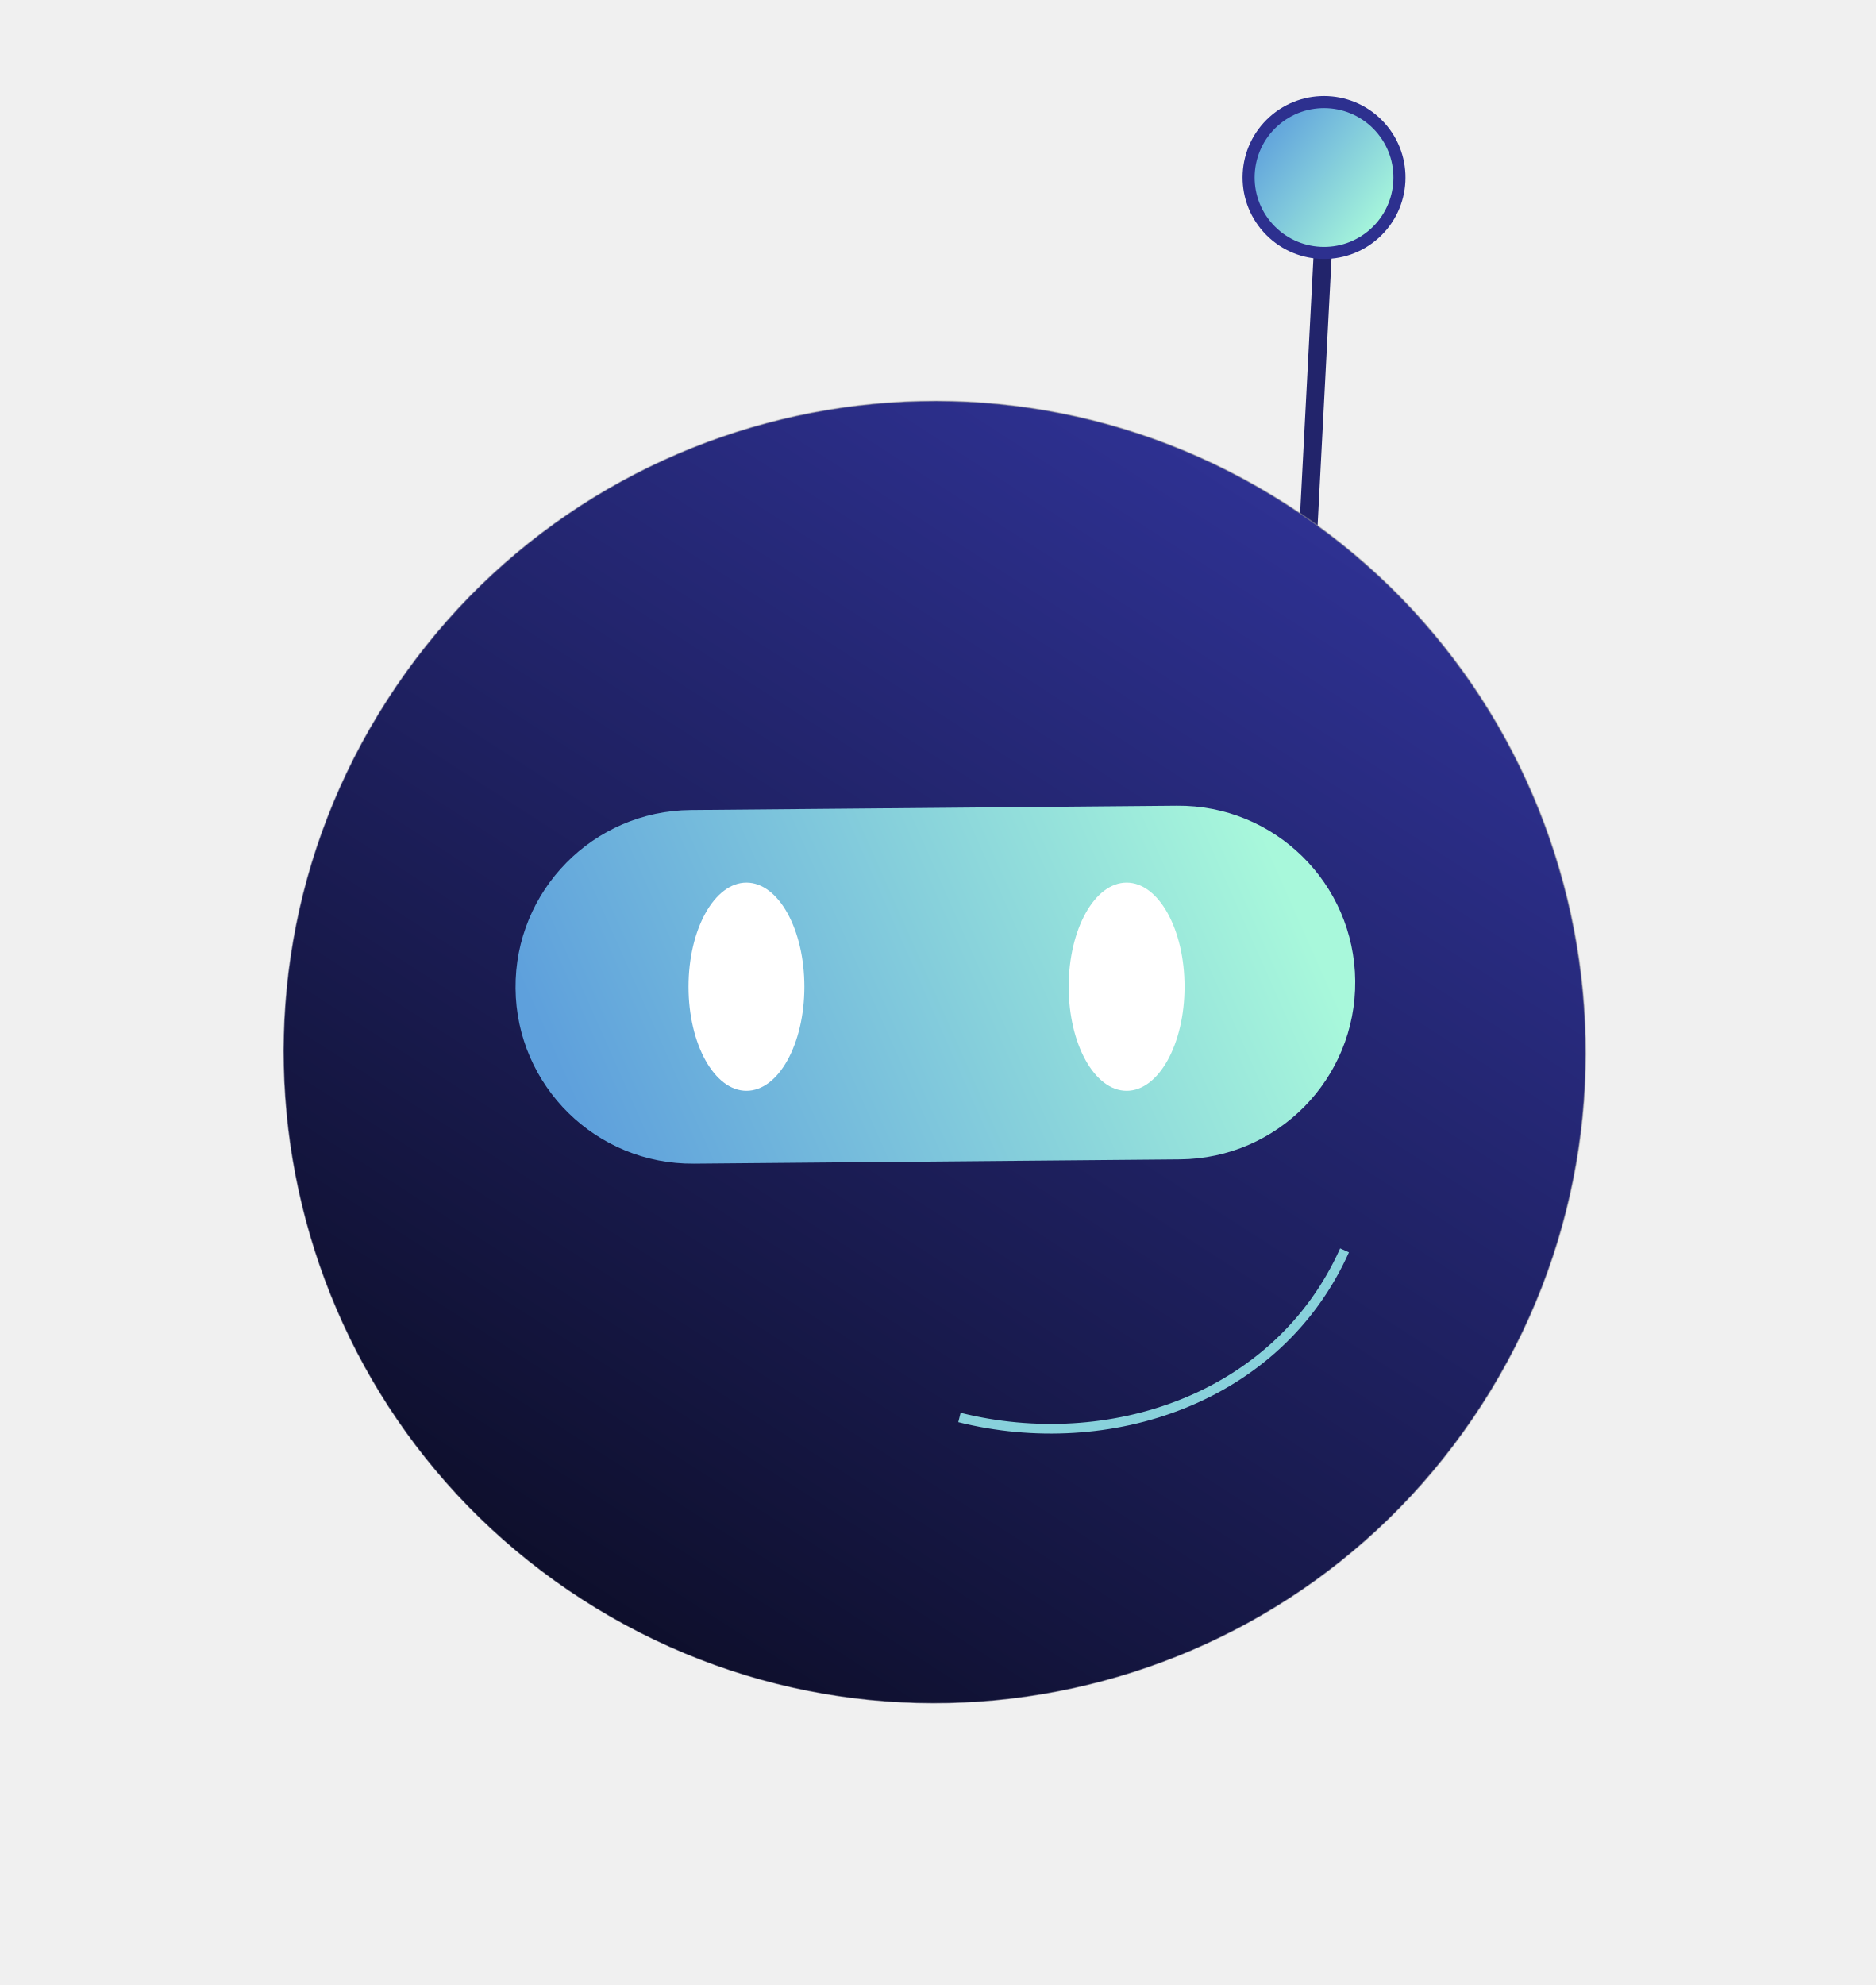
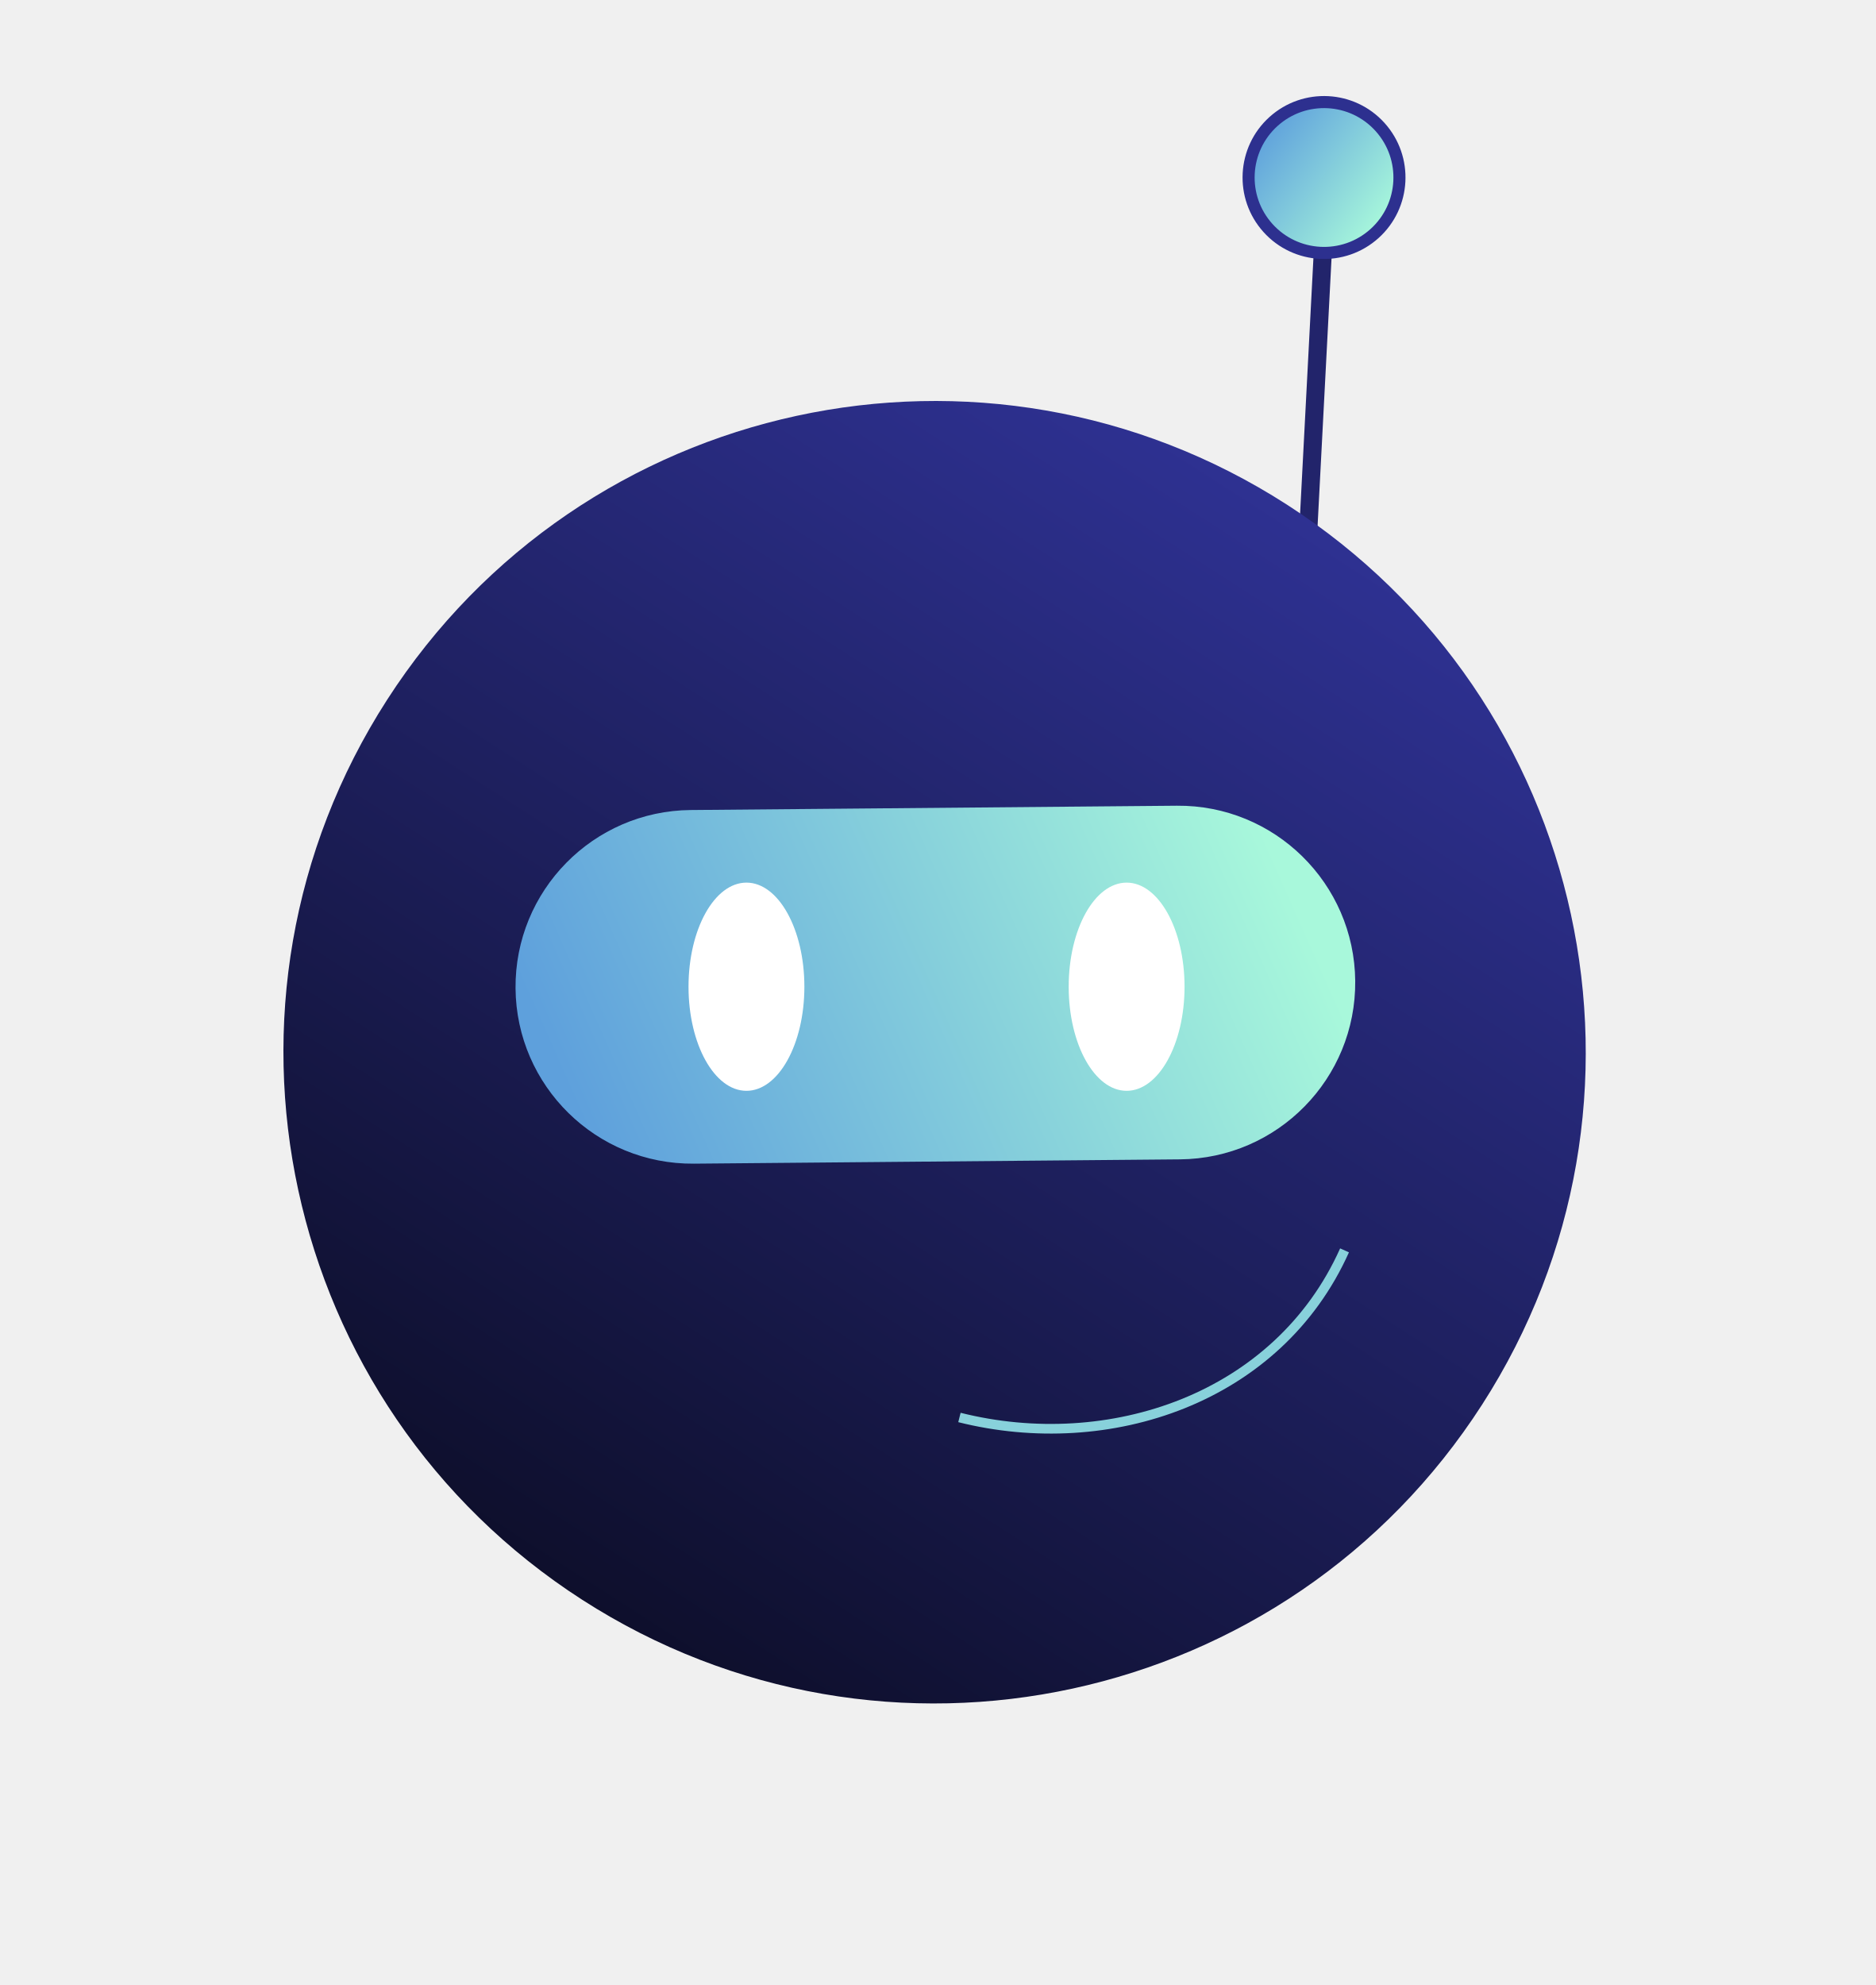
<svg xmlns="http://www.w3.org/2000/svg" width="515" height="545" fill="none" viewBox="0 0 515 545">
  <path stroke="#22246b" stroke-width="4.971" d="m363.471 64.567-6.774 129.875" />
-   <circle cx="256.631" cy="288.898" r="178.784" fill="url(#a)" stroke="url(#b)" stroke-width=".331" transform="rotate(32.766 256.631 288.898)" />
+   <circle cx="256.631" cy="288.898" r="178.784" fill="url(#a)" stroke="none" transform="rotate(32.766 256.631 288.898)" />
  <rect width="230.579" height="97.1" x="141.133" y="222.828" fill="url(#c)" rx="48.55" transform="rotate(-.507 141.133 222.828)" />
  <circle cx="363.567" cy="48.737" r="20.712" fill="url(#d)" stroke="#2d308f" stroke-width="3.314" transform="rotate(47.985 363.567 48.737)" />
  <path stroke="#88d1db" stroke-width="2.651" d="M263.453 389.181c41.018 10.293 87.453-5.067 105.747-45.882" />
  <ellipse cx="204.969" cy="270.913" fill="#fff" rx="15.907" ry="28.582" />
  <ellipse cx="309.36" cy="270.914" fill="#fff" rx="15.907" ry="28.582" />
  <defs>
    <linearGradient id="a" x1="256.631" x2="256.631" y1="109.948" y2="467.848" gradientUnits="userSpaceOnUse">
      <stop stop-color="#2e3192" />
      <stop offset="1" stop-color="#0e0f2c" />
    </linearGradient>
    <linearGradient id="b" x1="210.023" x2="256.631" y1="458.889" y2="109.948" gradientUnits="userSpaceOnUse">
      <stop stop-color="#fff" stop-opacity=".4" />
      <stop offset="1" stop-color="#999" stop-opacity=".5" />
    </linearGradient>
    <linearGradient id="c" x1="346.596" x2="159.684" y1="228.939" y2="309.92" gradientUnits="userSpaceOnUse">
      <stop stop-color="#a8f8db" />
      <stop offset="1" stop-color="#5ea0dc" />
    </linearGradient>
    <linearGradient id="d" x1="381.063" x2="339.378" y1="29.184" y2="36.789" gradientUnits="userSpaceOnUse">
      <stop stop-color="#a8f8db" />
      <stop offset="1" stop-color="#5ea0dc" />
    </linearGradient>
  </defs>
</svg>
